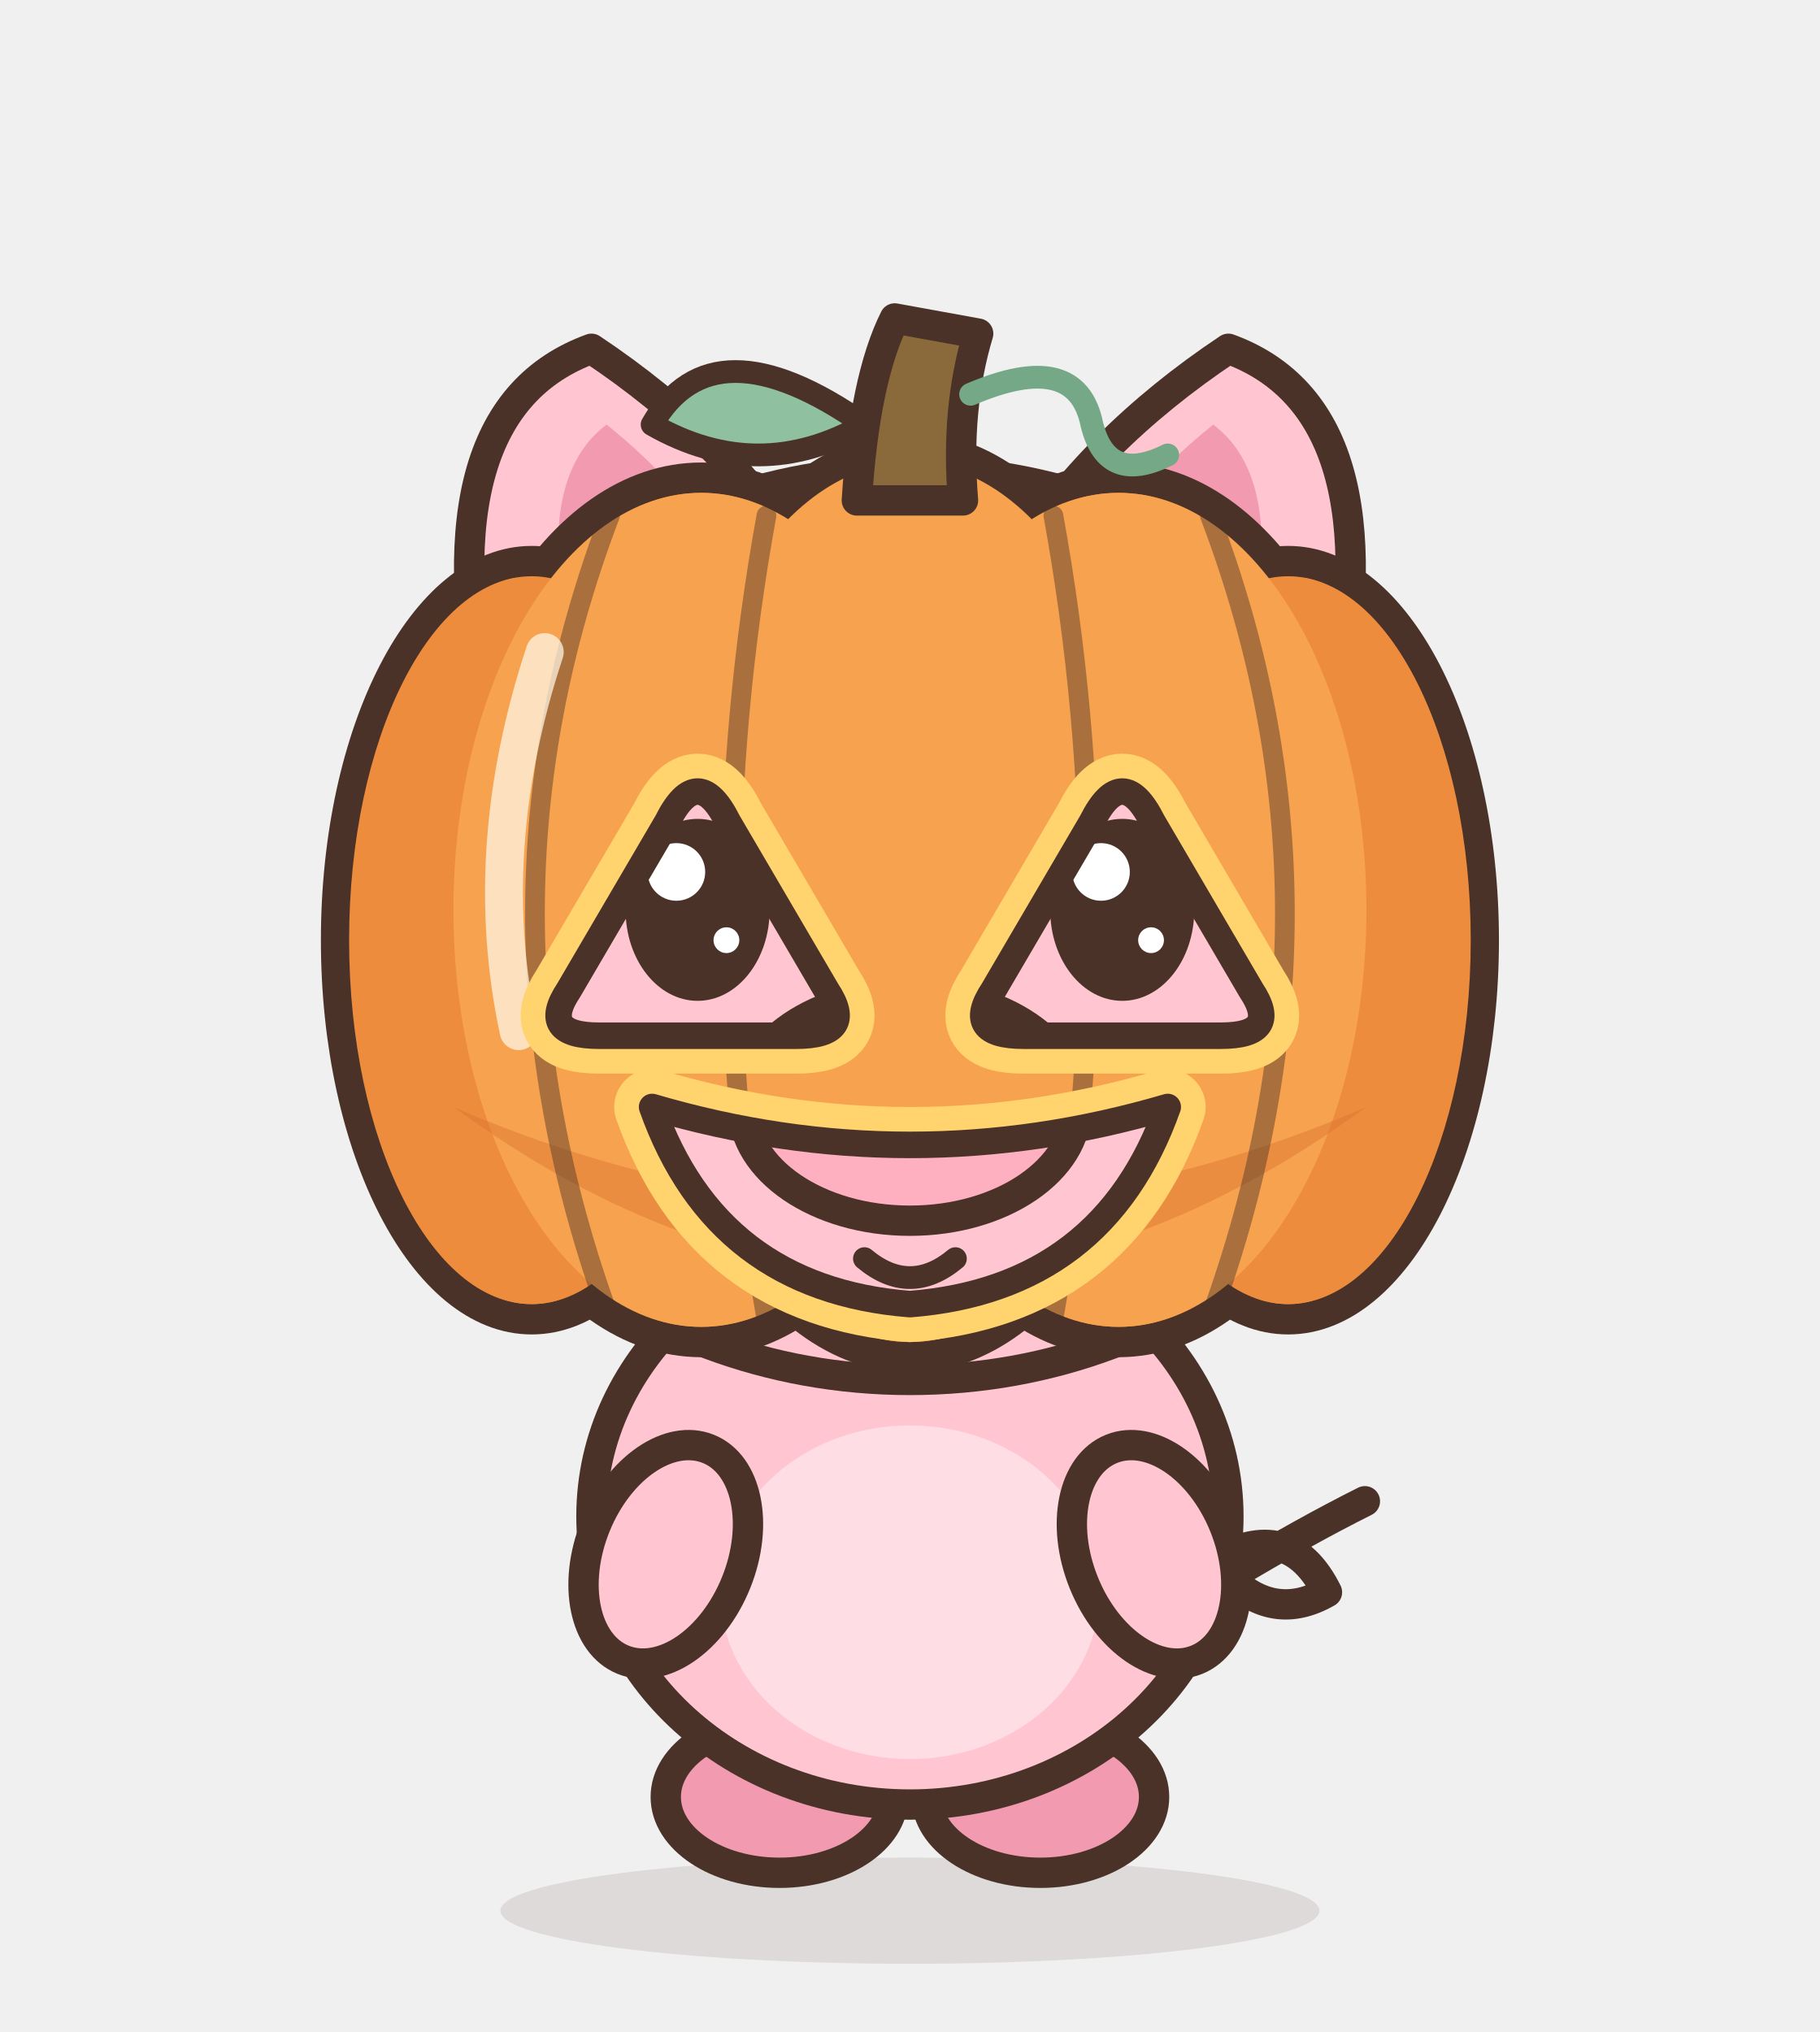
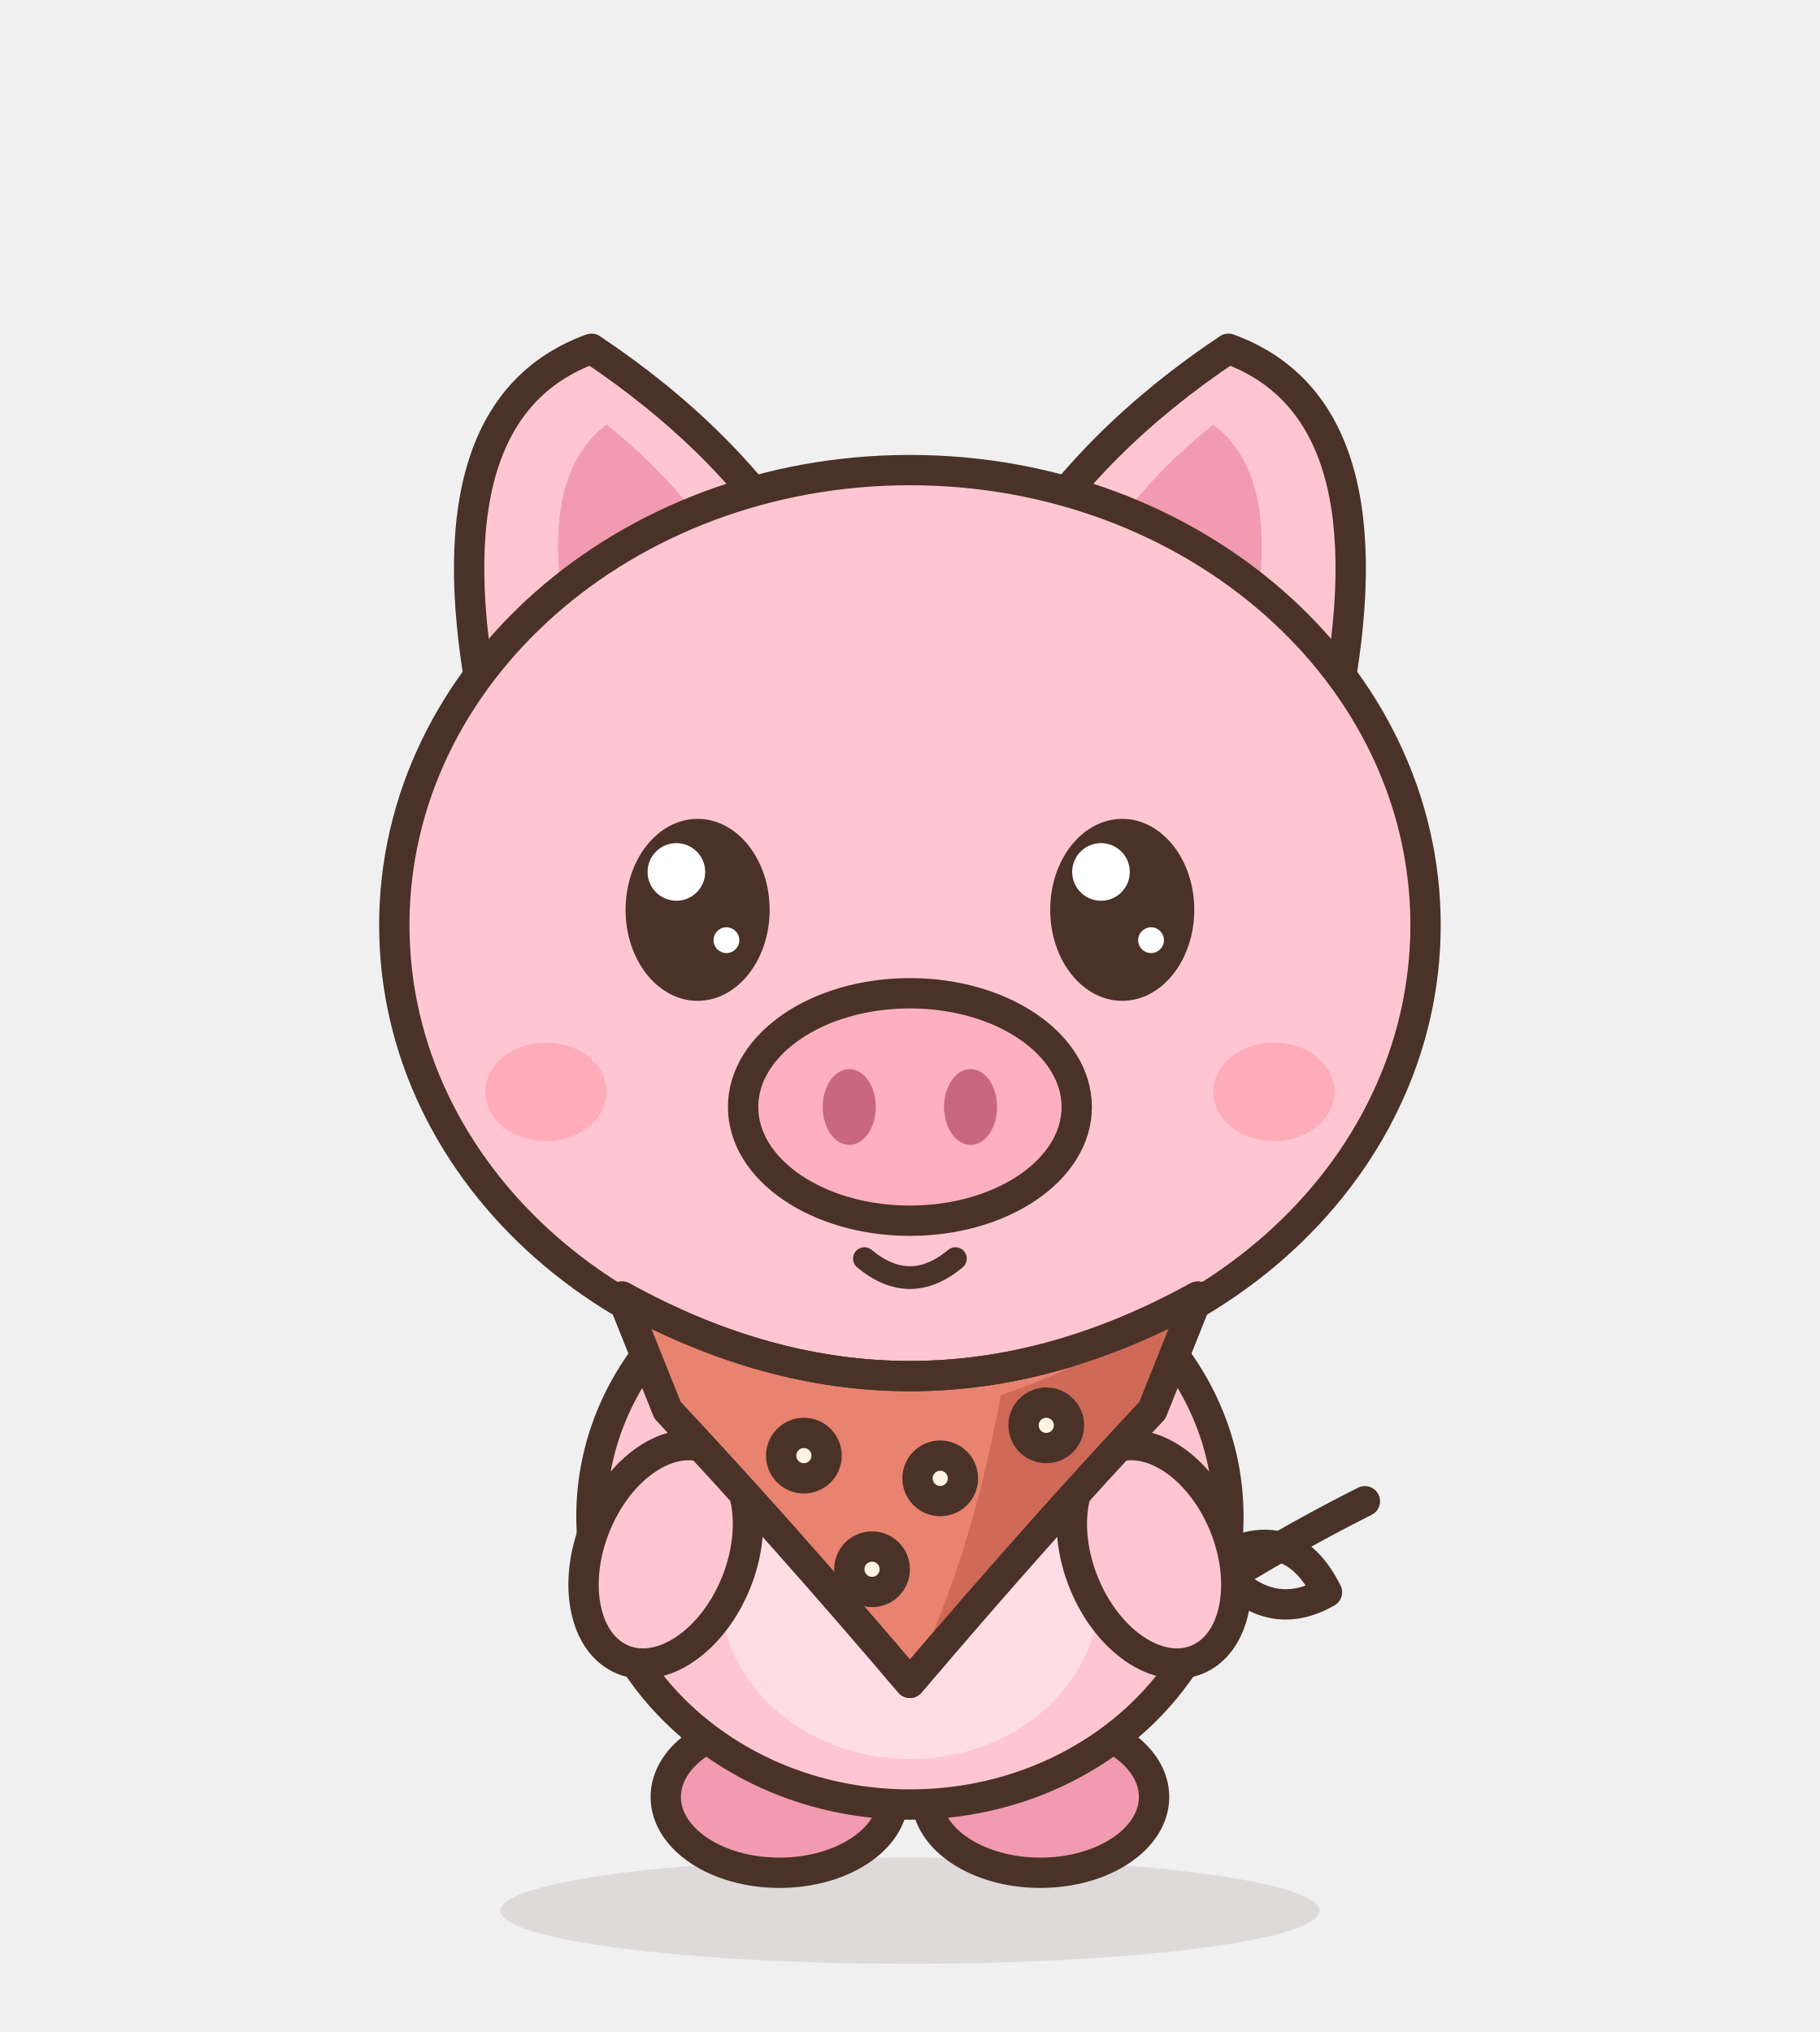
<svg xmlns="http://www.w3.org/2000/svg" viewBox="-20 -24 240 268">
  <ellipse cx="100" cy="228" rx="54" ry="7" fill="#4A3228" opacity=".12" stroke="none" />
  <g stroke="#4A3228" stroke-width="4" stroke-linejoin="round" stroke-linecap="round">
    <path d="M140.0 182.0 Q150.0 176.0 155.0 186.0 Q148.0 190.0 142.0 184.0 Q152.0 178.0 160.0 174.0" fill="none" />
    <ellipse cx="82.8" cy="213.0" rx="15.0" ry="10.0" fill="#F29BB0" />
    <ellipse cx="117.2" cy="213.0" rx="15.0" ry="10.0" fill="#F29BB0" />
    <ellipse cx="100.0" cy="176.0" rx="42.0" ry="38.0" fill="#FFC6D1" />
-     <clipPath id="c26883368">
+     <clipPath id="c33435768">
      <ellipse cx="100.0" cy="176.0" rx="40.0" ry="36.0" fill="#000" stroke="none" />
    </clipPath>
-     <g clip-path="url(#c26883368)">
+     <g clip-path="url(#c33435768)">
      <ellipse cx="100.0" cy="186.0" rx="25.0" ry="22.0" fill="#FFDDE4" stroke="none" />
    </g>
    <ellipse cx="67.8" cy="181.0" rx="10.0" ry="15.0" fill="#FFC6D1" transform="rotate(22.0 67.8 181.0)" />
    <ellipse cx="132.2" cy="181.0" rx="10.0" ry="15.0" fill="#FFC6D1" transform="rotate(-22.0 132.2 181.0)" />
    <path d="M44.0 70.0 Q36.0 30.0 58.0 22.0 Q76.0 34.0 86.0 50.0 Z" fill="#FFC6D1" />
    <path d="M156.0 70.0 Q164.0 30.0 142.0 22.0 Q124.0 34.0 114.0 50.0 Z" fill="#FFC6D1" />
    <path d="M54.0 54.0 Q52.0 38.0 60.0 32.0 Q70.0 40.0 76.0 50.0 Z" fill="#F29BB0" stroke="none" />
    <path d="M146.0 54.0 Q148.0 38.0 140.0 32.0 Q130.0 40.0 124.0 50.0 Z" fill="#F29BB0" stroke="none" />
    <ellipse cx="100.0" cy="98.0" rx="68.0" ry="60.0" fill="#FFC6D1" />
    <ellipse cx="52.0" cy="120.0" rx="8.0" ry="6.5" fill="#FF9EAE" stroke="none" opacity="0.65" />
    <ellipse cx="148.0" cy="120.0" rx="8.0" ry="6.5" fill="#FF9EAE" stroke="none" opacity="0.65" />
    <path d="M94.0 142.0 Q100.0 147.0 106.0 142.0" fill="none" stroke-width="3" />
    <ellipse cx="72.0" cy="96.0" rx="9.5" ry="12.0" fill="#4A3228" stroke="none" />
    <circle cx="69.2" cy="91.0" r="3.8" fill="#FFFFFF" stroke="none" />
    <circle cx="75.8" cy="100.0" r="1.7" fill="#FFFFFF" stroke="none" />
    <ellipse cx="128.0" cy="96.0" rx="9.5" ry="12.0" fill="#4A3228" stroke="none" />
    <circle cx="125.2" cy="91.0" r="3.8" fill="#FFFFFF" stroke="none" />
    <circle cx="131.8" cy="100.0" r="1.7" fill="#FFFFFF" stroke="none" />
    <ellipse cx="100.0" cy="122.0" rx="22.0" ry="15.0" fill="#FFB0C0" />
    <ellipse cx="92.0" cy="122.0" rx="3.5" ry="5.0" fill="#C9677E" stroke="none" />
    <ellipse cx="108.0" cy="122.0" rx="3.5" ry="5.0" fill="#C9677E" stroke="none" />
-     <defs>
-       <clipPath id="casco-chancho-frente">
-         <path d="M-20 -60 V260 H220 V-60 Z M68 84.4 Q72 76.4 76 84.4 L89 106.6 Q93 112.6 85 112.6 L59 112.6 Q51 112.6 55 106.6 Z M124 84.4 Q128 76.4 132 84.4 L145 106.6 Q149 112.6 141 112.6 L115 112.6 Q107 112.6 111 106.6 Z M66 122 Q100 132 134 122 Q125.5 146 100 148 Q74.5 146 66 122Z" clip-rule="nonzero" />
-       </clipPath>
-     </defs>
-     <g stroke="#4A3228" stroke-width="4" stroke-linejoin="round" stroke-linecap="round">
-       <g clip-path="url(#casco-chancho-frente)">
-         <ellipse cx="50.12" cy="100.0" rx="25.80" ry="50.0" fill="#E8853A" />
-         <ellipse cx="149.88" cy="100.0" rx="25.80" ry="50.0" fill="#E8853A" />
-         <ellipse cx="72.48" cy="96.0" rx="34.40" ry="57.0" fill="#E8853A" />
-         <ellipse cx="127.52" cy="96.0" rx="34.40" ry="57.0" fill="#E8853A" />
-         <ellipse cx="100.00" cy="95.0" rx="34.40" ry="60.0" fill="#E8853A" />
-         <ellipse cx="50.12" cy="100.0" rx="24.08" ry="48.0" fill="#EE8C3E" stroke="none" />
-         <ellipse cx="149.88" cy="100.0" rx="24.08" ry="48.0" fill="#EE8C3E" stroke="none" />
-         <ellipse cx="72.48" cy="96.0" rx="32.68" ry="55.0" fill="#F7A24E" stroke="none" />
-         <ellipse cx="127.52" cy="96.0" rx="32.68" ry="55.0" fill="#F7A24E" stroke="none" />
-         <ellipse cx="100.00" cy="95.0" rx="32.68" ry="58.0" fill="#F7A24E" stroke="none" />
-         <path d="M39.80 122.0 Q100.00 166.0 160.20 122.0 Q100.00 148.0 39.80 122.0Z" fill="#D9742F" stroke="none" opacity=".45" />
-         <path d="M81.08 44.0 Q71.62 96 81.08 150.0" fill="none" stroke-width="2.6" opacity=".45" />
-         <path d="M118.92 44.0 Q128.38 96 118.92 150.0" fill="none" stroke-width="2.6" opacity=".45" />
-         <path d="M60.44 44.0 Q40.66 96 60.44 150.0" fill="none" stroke-width="2.6" opacity=".45" />
-         <path d="M139.56 44.0 Q159.34 96 139.56 150.0" fill="none" stroke-width="2.6" opacity=".45" />
-         <path d="M51.84 62.0 Q43.24 88.0 48.40 112.0" fill="none" stroke="#FFF4E2" stroke-width="5" opacity=".75" />
-         <path d="M68 84.4 Q72 76.4 76 84.4 L89 106.6 Q93 112.6 85 112.6 L59 112.6 Q51 112.6 55 106.6 Z" fill="none" stroke="#FFD36E" stroke-width="10" />
-         <path d="M124 84.4 Q128 76.4 132 84.4 L145 106.6 Q149 112.6 141 112.6 L115 112.6 Q107 112.6 111 106.6 Z" fill="none" stroke="#FFD36E" stroke-width="10" />
-         <path d="M66 122 Q100 132 134 122 Q125.5 146 100 148 Q74.5 146 66 122Z" fill="none" stroke="#FFD36E" stroke-width="10" />
+     <g transform="translate(100 151.1) scale(0.999 0.999) translate(-100 -151.1)">
+       <g stroke="#4A3228" stroke-width="4" stroke-linejoin="round" stroke-linecap="round">
+         <path d="M62 147 Q100 168 138 147 L132 162 Q117 178 100 198 Q83 178 68 162 Z" fill="#E8836F" />
+         <path d="M100 198 Q117 178 132 162 L138 147 Q124 156 112 160 Q108 182 100 198Z" fill="#CF6A58" stroke="none" />
+         <path d="M62 147 Q100 168 138 147 L132 162 Q117 178 100 198 Q83 178 68 162 Z" fill="none" />
      </g>
-       <path d="M68 84.4 Q72 76.4 76 84.4 L89 106.6 Q93 112.6 85 112.6 L59 112.6 Q51 112.6 55 106.6 Z" fill="none" stroke-width="3.5" />
-       <path d="M124 84.4 Q128 76.4 132 84.4 L145 106.6 Q149 112.6 141 112.6 L115 112.6 Q107 112.6 111 106.6 Z" fill="none" stroke-width="3.5" />
-       <path d="M66 122 Q100 132 134 122 Q125.5 146 100 148 Q74.5 146 66 122Z" fill="none" stroke-width="3.5" />
-       <path d="M93.00 42.0 Q94.00 26.0 98.00 18.0 L109.00 20.0 Q106.00 30.0 107.00 42.0 Z" fill="#8A6A3B" />
-       <path d="M108.00 28.0 Q122.00 22.0 124.00 32.0 Q126.00 40.0 134.00 36.0" fill="none" stroke="#74A886" stroke-width="3" />
-       <path d="M94.00 32.0 Q74.00 18.0 66.00 32.0 Q80.00 40.0 94.00 32.0Z" fill="#8FC1A0" stroke-width="3" />
+       <g fill="#FFF4E2">
+         <circle cx="86" cy="168" r="3" />
+         <circle cx="104" cy="171" r="3" />
+         <circle cx="118" cy="164" r="3" />
+         <circle cx="95" cy="183" r="3" />
+       </g>
    </g>
  </g>
</svg>
